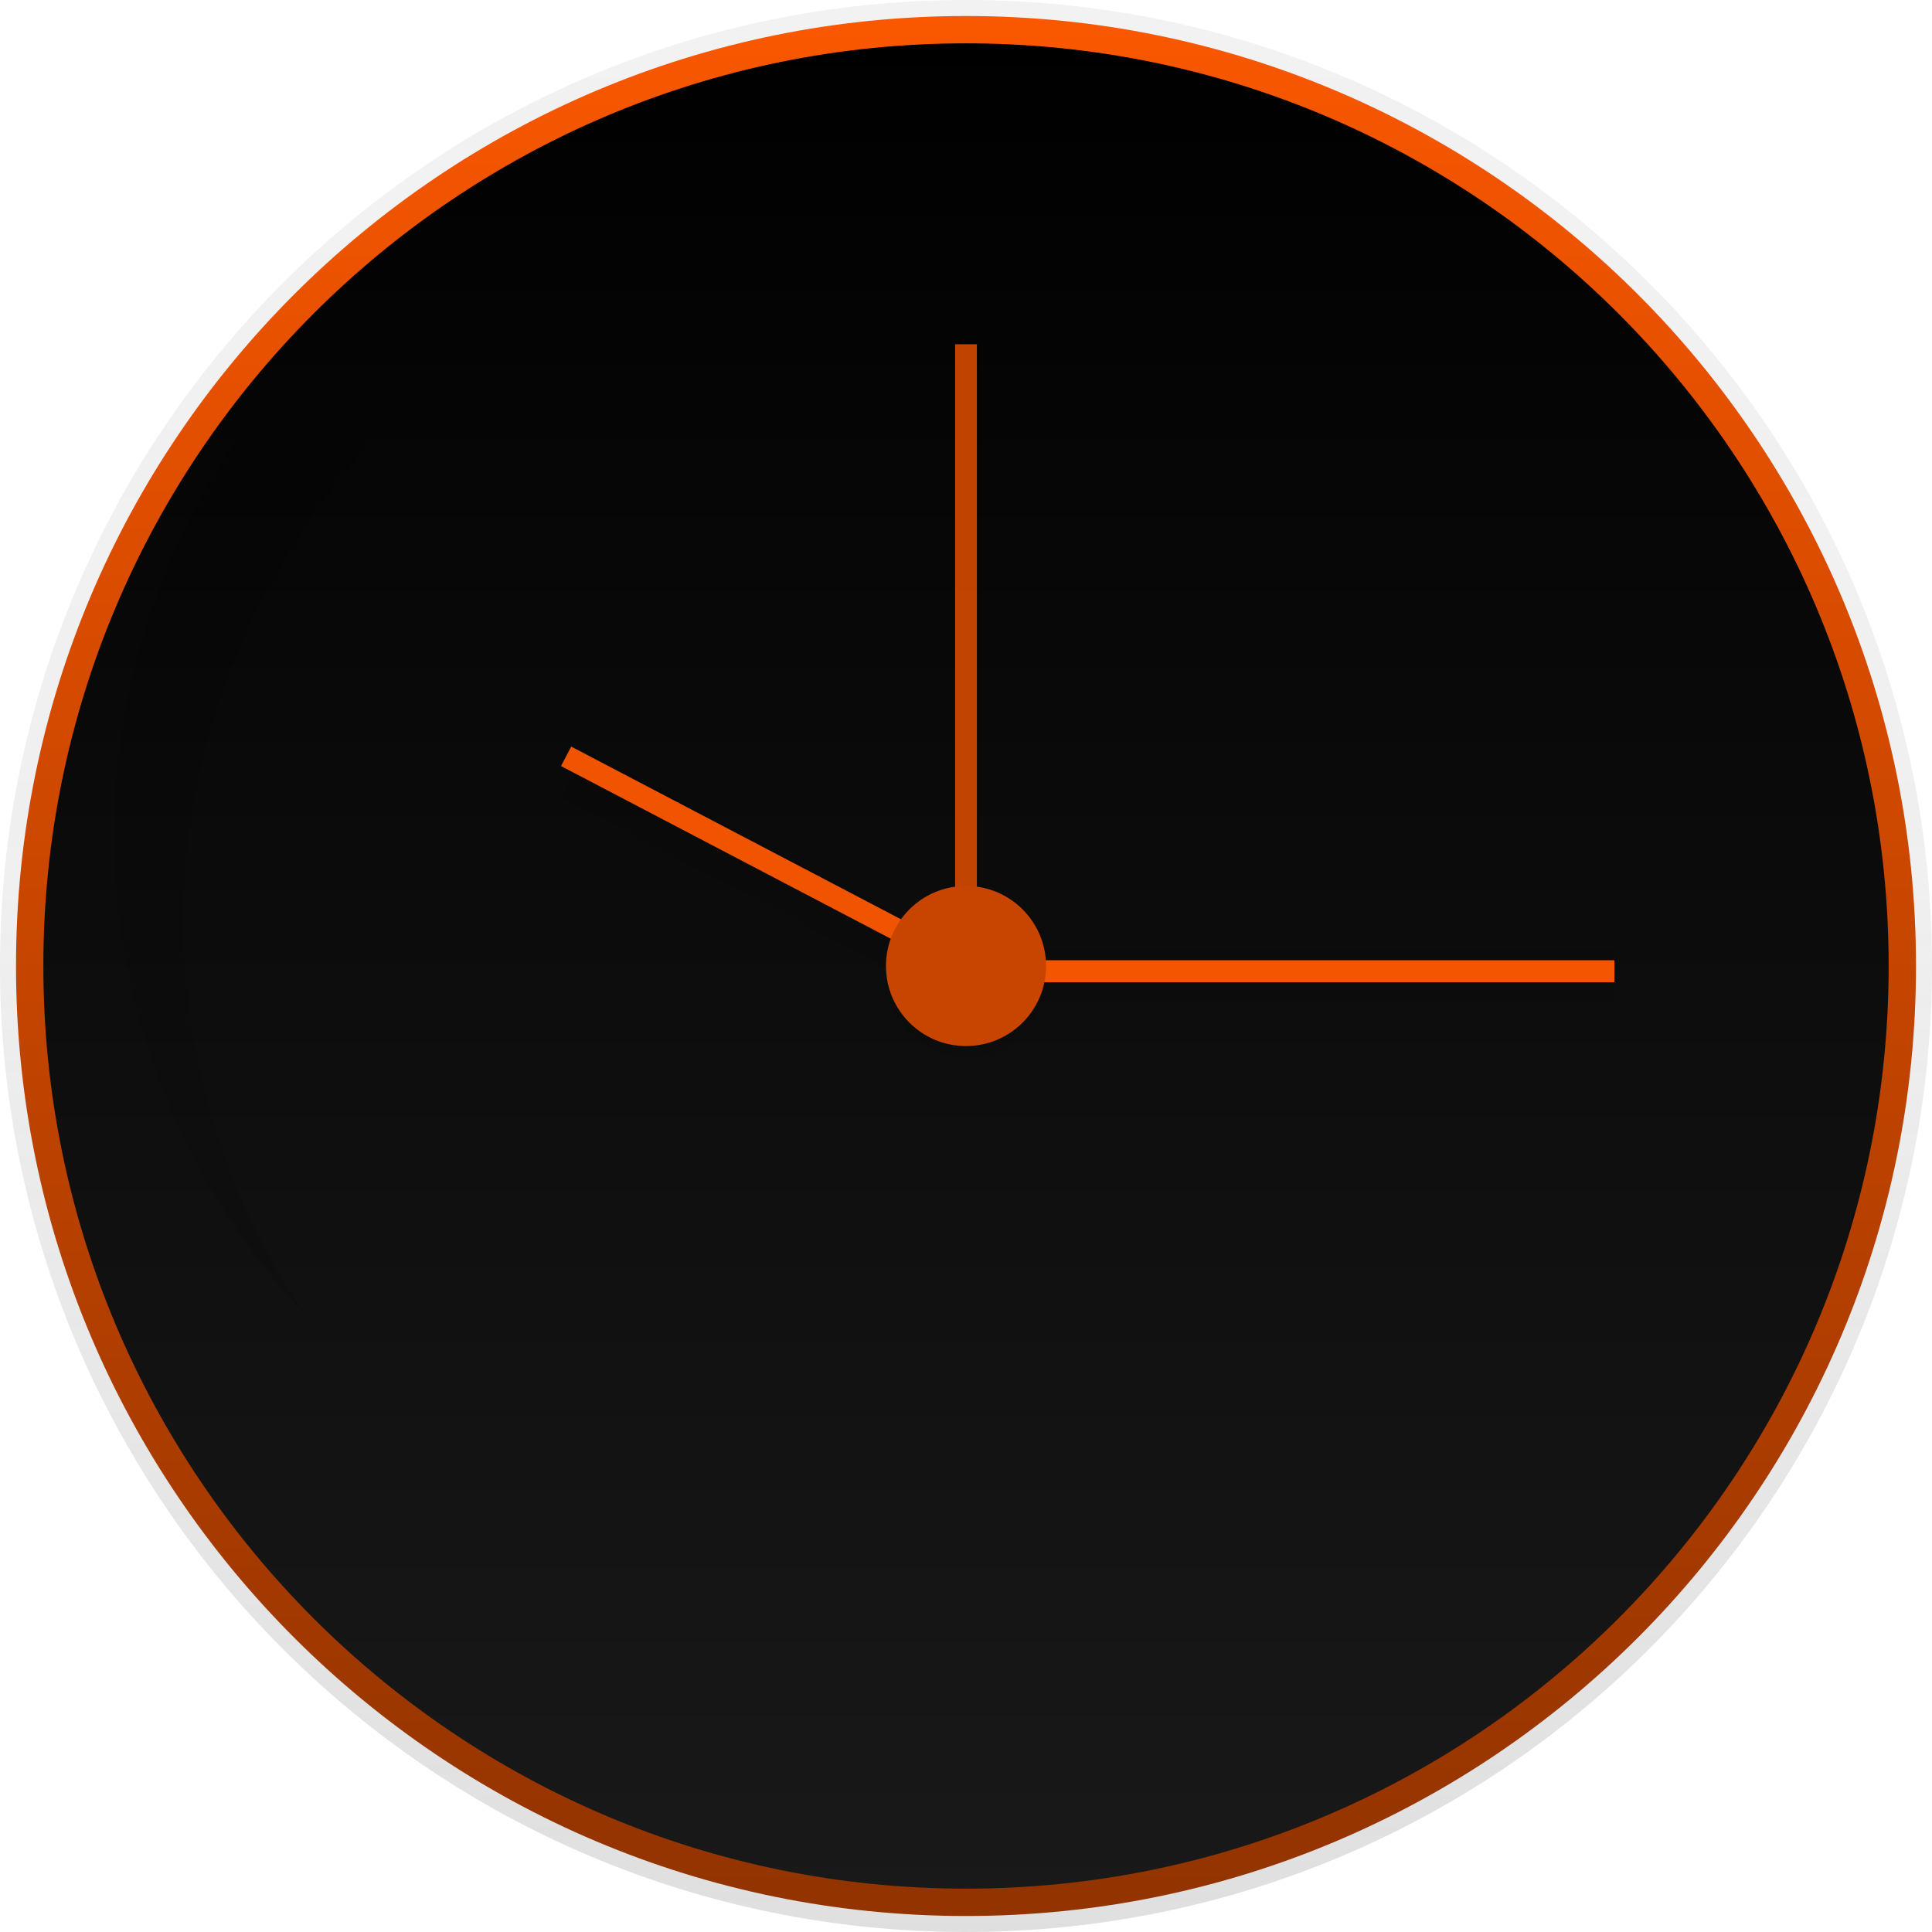
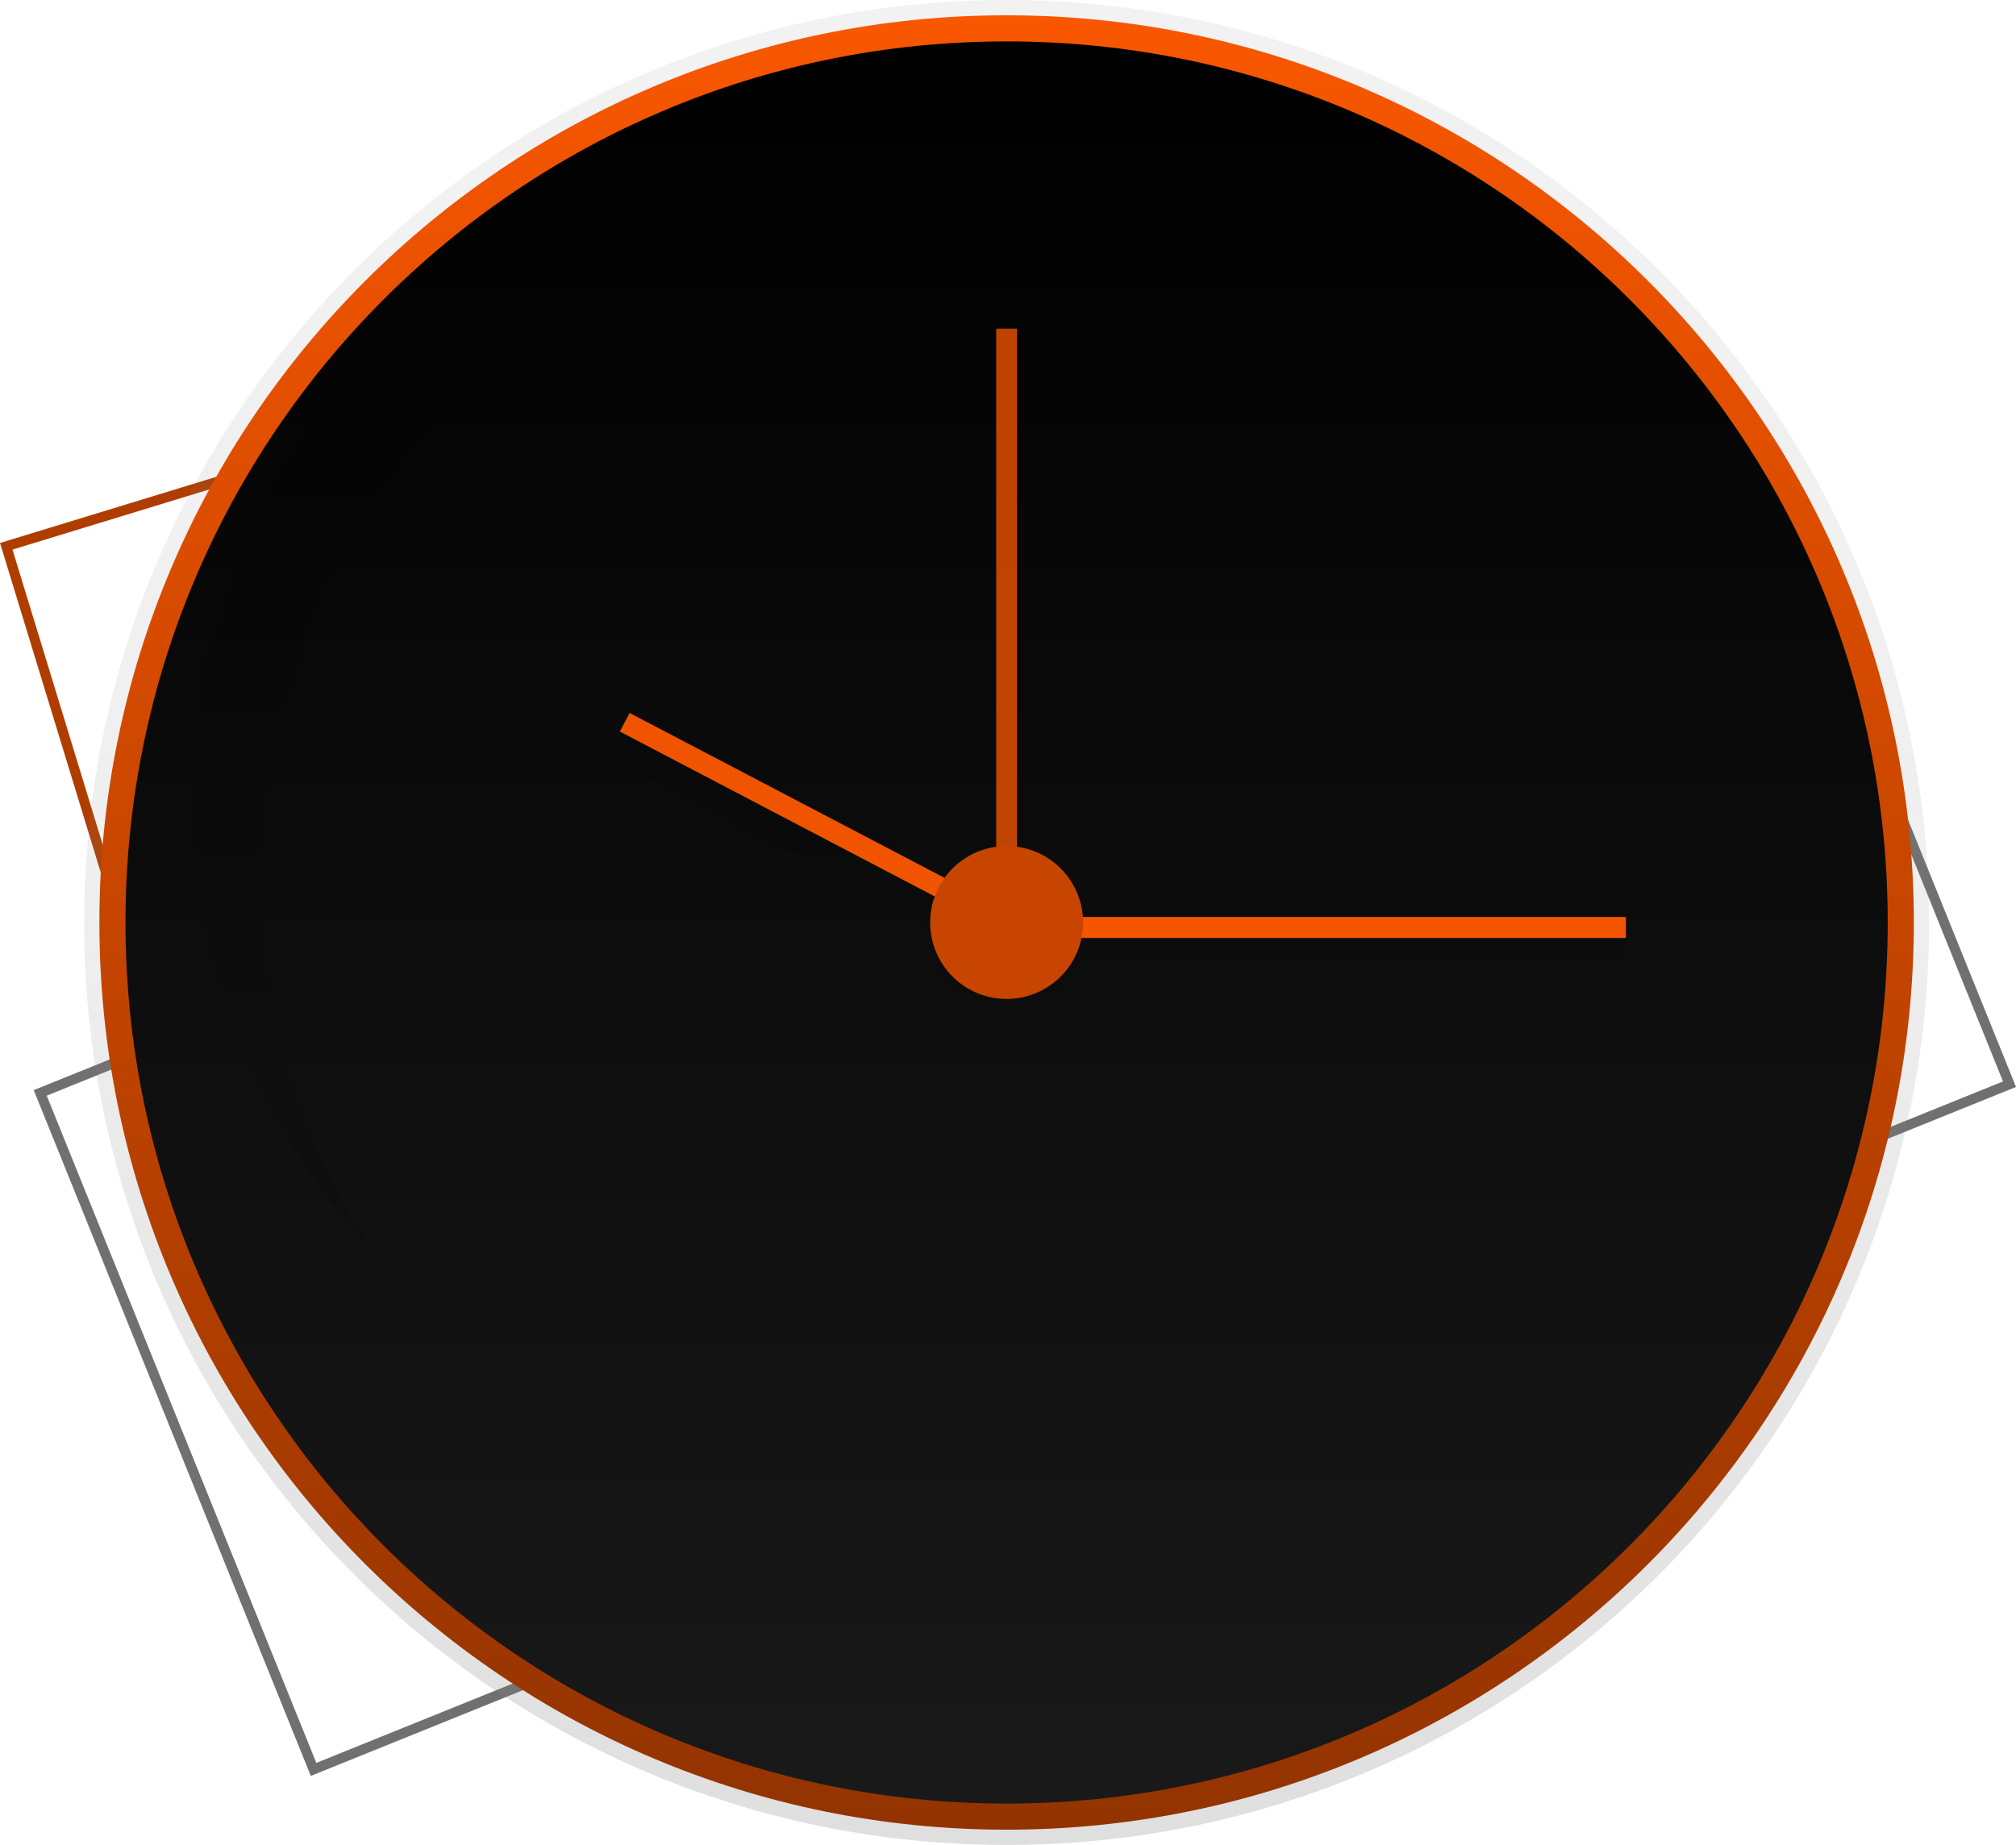
- <svg xmlns="http://www.w3.org/2000/svg" width="184.589" height="184.589" viewBox="0 0 184.589 184.589">
+ <svg xmlns="http://www.w3.org/2000/svg" width="201.696" height="184.589" viewBox="0 0 201.696 184.589">
  <defs>
    <linearGradient id="linear-gradient" x1="0.5" y1="1" x2="0.5" gradientUnits="objectBoundingBox">
      <stop offset="0" stop-color="gray" stop-opacity="0.251" />
      <stop offset="0.54" stop-color="gray" stop-opacity="0.122" />
      <stop offset="1" stop-color="gray" stop-opacity="0.102" />
    </linearGradient>
    <linearGradient id="linear-gradient-2" x1="0.5" x2="0.5" y2="1" gradientUnits="objectBoundingBox">
      <stop offset="0" stop-color="#f95700" />
      <stop offset="1" stop-color="#923300" />
    </linearGradient>
    <linearGradient id="linear-gradient-3" x1="0.5" x2="0.5" y2="1" gradientUnits="objectBoundingBox">
      <stop offset="0" />
      <stop offset="1" stop-color="#191919" />
    </linearGradient>
  </defs>
-   <g id="Group_14" data-name="Group 14" transform="translate(-40.783 -5.717)">
-     <circle id="Ellipse_1" data-name="Ellipse 1" cx="92.294" cy="92.294" r="92.294" transform="translate(40.783 5.717)" fill="url(#linear-gradient)" />
-     <circle id="Ellipse_2" data-name="Ellipse 2" cx="90.765" cy="90.765" r="90.765" transform="translate(42.313 7.247)" fill="url(#linear-gradient-2)" />
-     <circle id="Ellipse_3" data-name="Ellipse 3" cx="88.153" cy="88.153" r="88.153" transform="translate(44.925 9.858)" fill="url(#linear-gradient-3)" />
-     <rect id="Rectangle_5" data-name="Rectangle 5" width="2.079" height="63.739" transform="translate(132.038 38.606)" fill="#ef5300" opacity="0.799" />
-     <g id="Group_3" data-name="Group 3" transform="translate(94.365 77.404)" opacity="0.1">
-       <rect id="Rectangle_6" data-name="Rectangle 6" width="57.62" height="5.099" transform="translate(43.047 19.078)" />
-       <rect id="Rectangle_7" data-name="Rectangle 7" width="5.099" height="40.926" transform="translate(0 4.517) rotate(-62.36)" />
-       <circle id="Ellipse_4" data-name="Ellipse 4" cx="7.649" cy="7.649" r="7.649" transform="translate(31.064 13.979)" />
+   <g id="Group_25" data-name="Group 25" transform="translate(-589.362 -1527.712)">
+     <g id="Group_24" data-name="Group 24">
+       <g id="Rectangle_19" data-name="Rectangle 19" transform="translate(763.338 1567.852) rotate(68)" fill="none" stroke="#707070" stroke-width="1">
+         <rect width="74" height="184" stroke="none" />
+         <rect x="0.5" y="0.5" width="73" height="183" fill="none" />
+       </g>
+       <g id="Rectangle_20" data-name="Rectangle 20" transform="translate(668.401 1621.659) rotate(163)" fill="none" stroke="#b03d00" stroke-width="1">
+         <rect width="64" height="61" stroke="none" />
+         <rect x="0.5" y="0.5" width="63" height="60" fill="none" />
+       </g>
+       <g id="Group_14" data-name="Group 14" transform="translate(556.993 1521.995)">
+         <circle id="Ellipse_1" data-name="Ellipse 1" cx="92.294" cy="92.294" r="92.294" transform="translate(40.783 5.717)" fill="url(#linear-gradient)" />
+         <circle id="Ellipse_2" data-name="Ellipse 2" cx="90.765" cy="90.765" r="90.765" transform="translate(42.313 7.247)" fill="url(#linear-gradient-2)" />
+         <circle id="Ellipse_3" data-name="Ellipse 3" cx="88.153" cy="88.153" r="88.153" transform="translate(44.925 9.858)" fill="url(#linear-gradient-3)" />
+         <rect id="Rectangle_5" data-name="Rectangle 5" width="2.079" height="63.739" transform="translate(132.038 38.606)" fill="#ef5300" opacity="0.799" />
+         <g id="Group_3" data-name="Group 3" transform="translate(94.365 77.404)" opacity="0.1">
+           <rect id="Rectangle_6" data-name="Rectangle 6" width="57.62" height="5.099" transform="translate(43.047 19.078)" />
+           <rect id="Rectangle_7" data-name="Rectangle 7" width="5.099" height="40.926" transform="translate(0 4.517) rotate(-62.36)" />
+           <circle id="Ellipse_4" data-name="Ellipse 4" cx="7.649" cy="7.649" r="7.649" transform="translate(31.064 13.979)" />
+         </g>
+         <rect id="Rectangle_8" data-name="Rectangle 8" width="57.62" height="2.099" transform="translate(137.412 97.462)" fill="#f45500" />
+         <rect id="Rectangle_9" data-name="Rectangle 9" width="40.926" height="2.099" transform="translate(95.357 77.047) rotate(27.64)" fill="#f05400" />
+         <circle id="Ellipse_5" data-name="Ellipse 5" cx="7.649" cy="7.649" r="7.649" transform="translate(125.429 90.363)" fill="#c74500" />
+         <g id="Group_4" data-name="Group 4" transform="translate(47.998 16.842) rotate(-3)" opacity="0.1">
+           <path id="Path_20" data-name="Path 20" d="M326.179,246.091c0-39.85,35.587-72.153,79.487-72.153,24.982-.02,48.517,10.639,63.522,28.769-13.527-22.314-39.648-37.438-69.7-37.438-43.9,0-79.487,32.3-79.487,72.153a67.593,67.593,0,0,0,15.973,43.383A66.675,66.675,0,0,1,326.179,246.091Z" transform="translate(-320 -165.27)" />
+         </g>
+         <path id="Path_43" data-name="Path 43" d="M705.32,326.79s5.706,2.1,9.433.467l1.864.117s3.1,2.172,6.374,1.2" transform="translate(-546.16 -259.751)" opacity="0.05" />
+         <path id="Path_44" data-name="Path 44" d="M809.548,313.09s-.931,2.213-.467,2.912" transform="translate(-623.37 -249.544)" opacity="0.05" />
+         <path id="Path_45" data-name="Path 45" d="M665.58,310.35s.467,2.213,0,2.912" transform="translate(-516.552 -247.502)" opacity="0.05" />
+       </g>
    </g>
-     <rect id="Rectangle_8" data-name="Rectangle 8" width="57.62" height="2.099" transform="translate(137.412 97.462)" fill="#f45500" />
-     <rect id="Rectangle_9" data-name="Rectangle 9" width="40.926" height="2.099" transform="translate(95.357 77.047) rotate(27.64)" fill="#f05400" />
-     <circle id="Ellipse_5" data-name="Ellipse 5" cx="7.649" cy="7.649" r="7.649" transform="translate(125.429 90.363)" fill="#c74500" />
-     <g id="Group_4" data-name="Group 4" transform="translate(47.998 16.842) rotate(-3)" opacity="0.1">
-       <path id="Path_20" data-name="Path 20" d="M326.179,246.091c0-39.85,35.587-72.153,79.487-72.153,24.982-.02,48.517,10.639,63.522,28.769-13.527-22.314-39.648-37.438-69.7-37.438-43.9,0-79.487,32.3-79.487,72.153a67.593,67.593,0,0,0,15.973,43.383A66.675,66.675,0,0,1,326.179,246.091Z" transform="translate(-320 -165.27)" />
-     </g>
-     <path id="Path_43" data-name="Path 43" d="M705.32,326.79s5.706,2.1,9.433.467l1.864.117s3.1,2.172,6.374,1.2" transform="translate(-546.16 -259.751)" opacity="0.05" />
-     <path id="Path_44" data-name="Path 44" d="M809.548,313.09s-.931,2.213-.467,2.912" transform="translate(-623.37 -249.544)" opacity="0.05" />
-     <path id="Path_45" data-name="Path 45" d="M665.58,310.35s.467,2.213,0,2.912" transform="translate(-516.552 -247.502)" opacity="0.05" />
  </g>
</svg>
